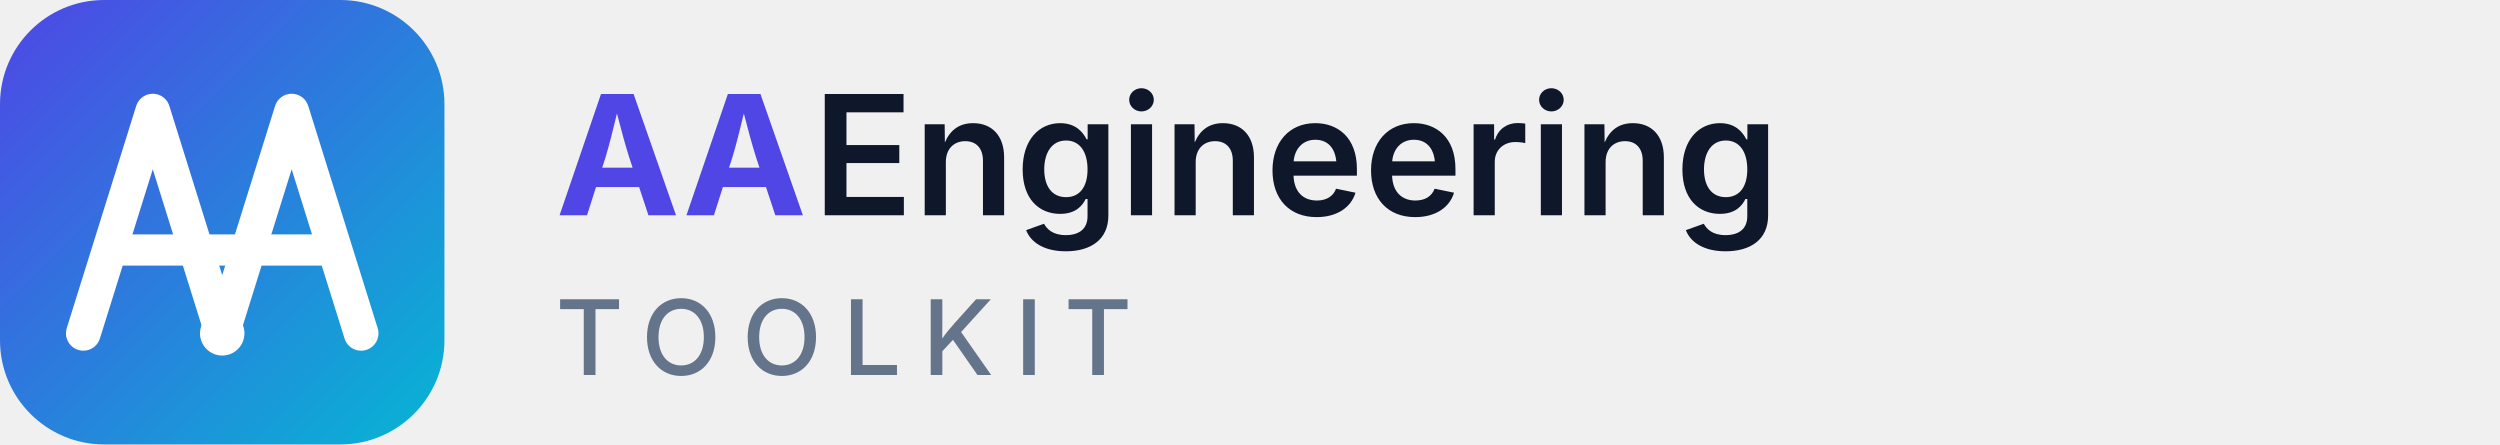
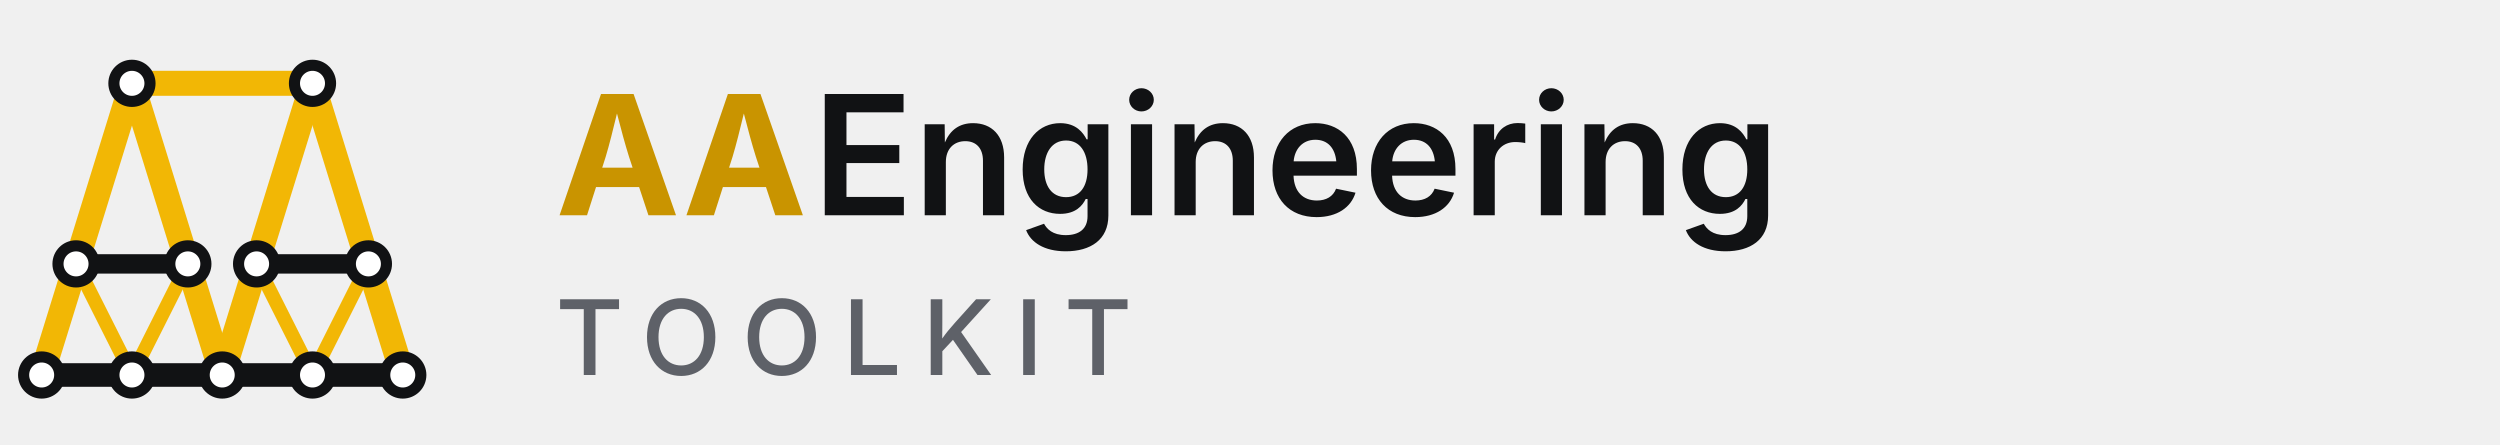
<svg xmlns="http://www.w3.org/2000/svg" viewBox="0 0 360 64" width="360" height="64" role="img" aria-label="AA Engineering Toolkit">
-   <defs>
-     <linearGradient id="aa-bg" x1="0" y1="0" x2="1" y2="1">
-       <stop offset="0" stop-color="#4F46E5" />
-       <stop offset="1" stop-color="#06B6D4" />
-     </linearGradient>
-   </defs>
-   <rect width="64" height="64" rx="15" fill="url(#aa-bg)" />
-   <path d="M12 48 L22 16 L32 48 L42 16 L52 48" fill="none" stroke="#FFFFFF" stroke-width="5" stroke-linecap="round" stroke-linejoin="round" />
-   <path d="M17.3 36 H46.7" fill="none" stroke="#FFFFFF" stroke-width="4.5" stroke-linecap="round" />
-   <circle cx="32" cy="48" r="3.2" fill="#FFFFFF" />
-   <text x="80" y="31" font-family="Inter, 'Segoe UI', system-ui, sans-serif" font-size="24" font-weight="700" fill="#4F46E5">AA</text>
-   <text x="117" y="31" font-family="Inter, 'Segoe UI', system-ui, sans-serif" font-size="24" font-weight="600" fill="#0F172A">Engineering</text>
-   <text x="80" y="54" font-family="Inter, 'Segoe UI', system-ui, sans-serif" font-size="15" font-weight="500" letter-spacing="3" fill="#64748B">TOOLKIT</text>
+   <style>line{stroke-linecap:round}.gold{stroke:#F2B705}.ink{stroke:#111214}.chord{stroke-width:3.6}.ink.chord{stroke-width:3.4}.bar{stroke-width:2.8}.web{stroke-width:2}.pin{fill:#FFFFFF;stroke:#111214;stroke-width:1.6}</style>
+   <line class="ink chord" x1="6" y1="54" x2="58" y2="54" />
+   <line class="gold chord" x1="6" y1="54" x2="19" y2="12" />
+   <line class="gold chord" x1="19" y1="12" x2="32" y2="54" />
+   <line class="gold chord" x1="32" y1="54" x2="45" y2="12" />
+   <line class="gold chord" x1="45" y1="12" x2="58" y2="54" />
+   <line class="gold chord" x1="19" y1="12" x2="45" y2="12" />
+   <line class="ink bar" x1="10.95" y1="38" x2="27.05" y2="38" />
+   <line class="ink bar" x1="36.95" y1="38" x2="53.05" y2="38" />
+   <line class="gold web" x1="10.95" y1="38" x2="19" y2="54" />
+   <line class="gold web" x1="27.05" y1="38" x2="19" y2="54" />
+   <line class="gold web" x1="36.95" y1="38" x2="45" y2="54" />
+   <line class="gold web" x1="53.05" y1="38" x2="45" y2="54" />
+   <circle class="pin" cx="6" cy="54" r="2.6" />
+   <circle class="pin" cx="32" cy="54" r="2.6" />
+   <circle class="pin" cx="58" cy="54" r="2.6" />
+   <circle class="pin" cx="19" cy="12" r="2.6" />
+   <circle class="pin" cx="45" cy="12" r="2.6" />
+   <circle class="pin" cx="10.95" cy="38" r="2.6" />
+   <circle class="pin" cx="27.05" cy="38" r="2.6" />
+   <circle class="pin" cx="36.95" cy="38" r="2.6" />
+   <circle class="pin" cx="53.05" cy="38" r="2.6" />
+   <circle class="pin" cx="19" cy="54" r="2.6" />
+   <circle class="pin" cx="45" cy="54" r="2.6" />
+   <text x="80" y="31" font-family="Inter, 'Segoe UI', system-ui, sans-serif" font-size="24" font-weight="700" fill="#C99400">AA</text>
+   <text x="117" y="31" font-family="Inter, 'Segoe UI', system-ui, sans-serif" font-size="24" font-weight="600" fill="#111214">Engineering</text>
+   <text x="80" y="54" font-family="Inter, 'Segoe UI', system-ui, sans-serif" font-size="15" font-weight="500" letter-spacing="3" fill="#5E6168">TOOLKIT</text>
</svg>
